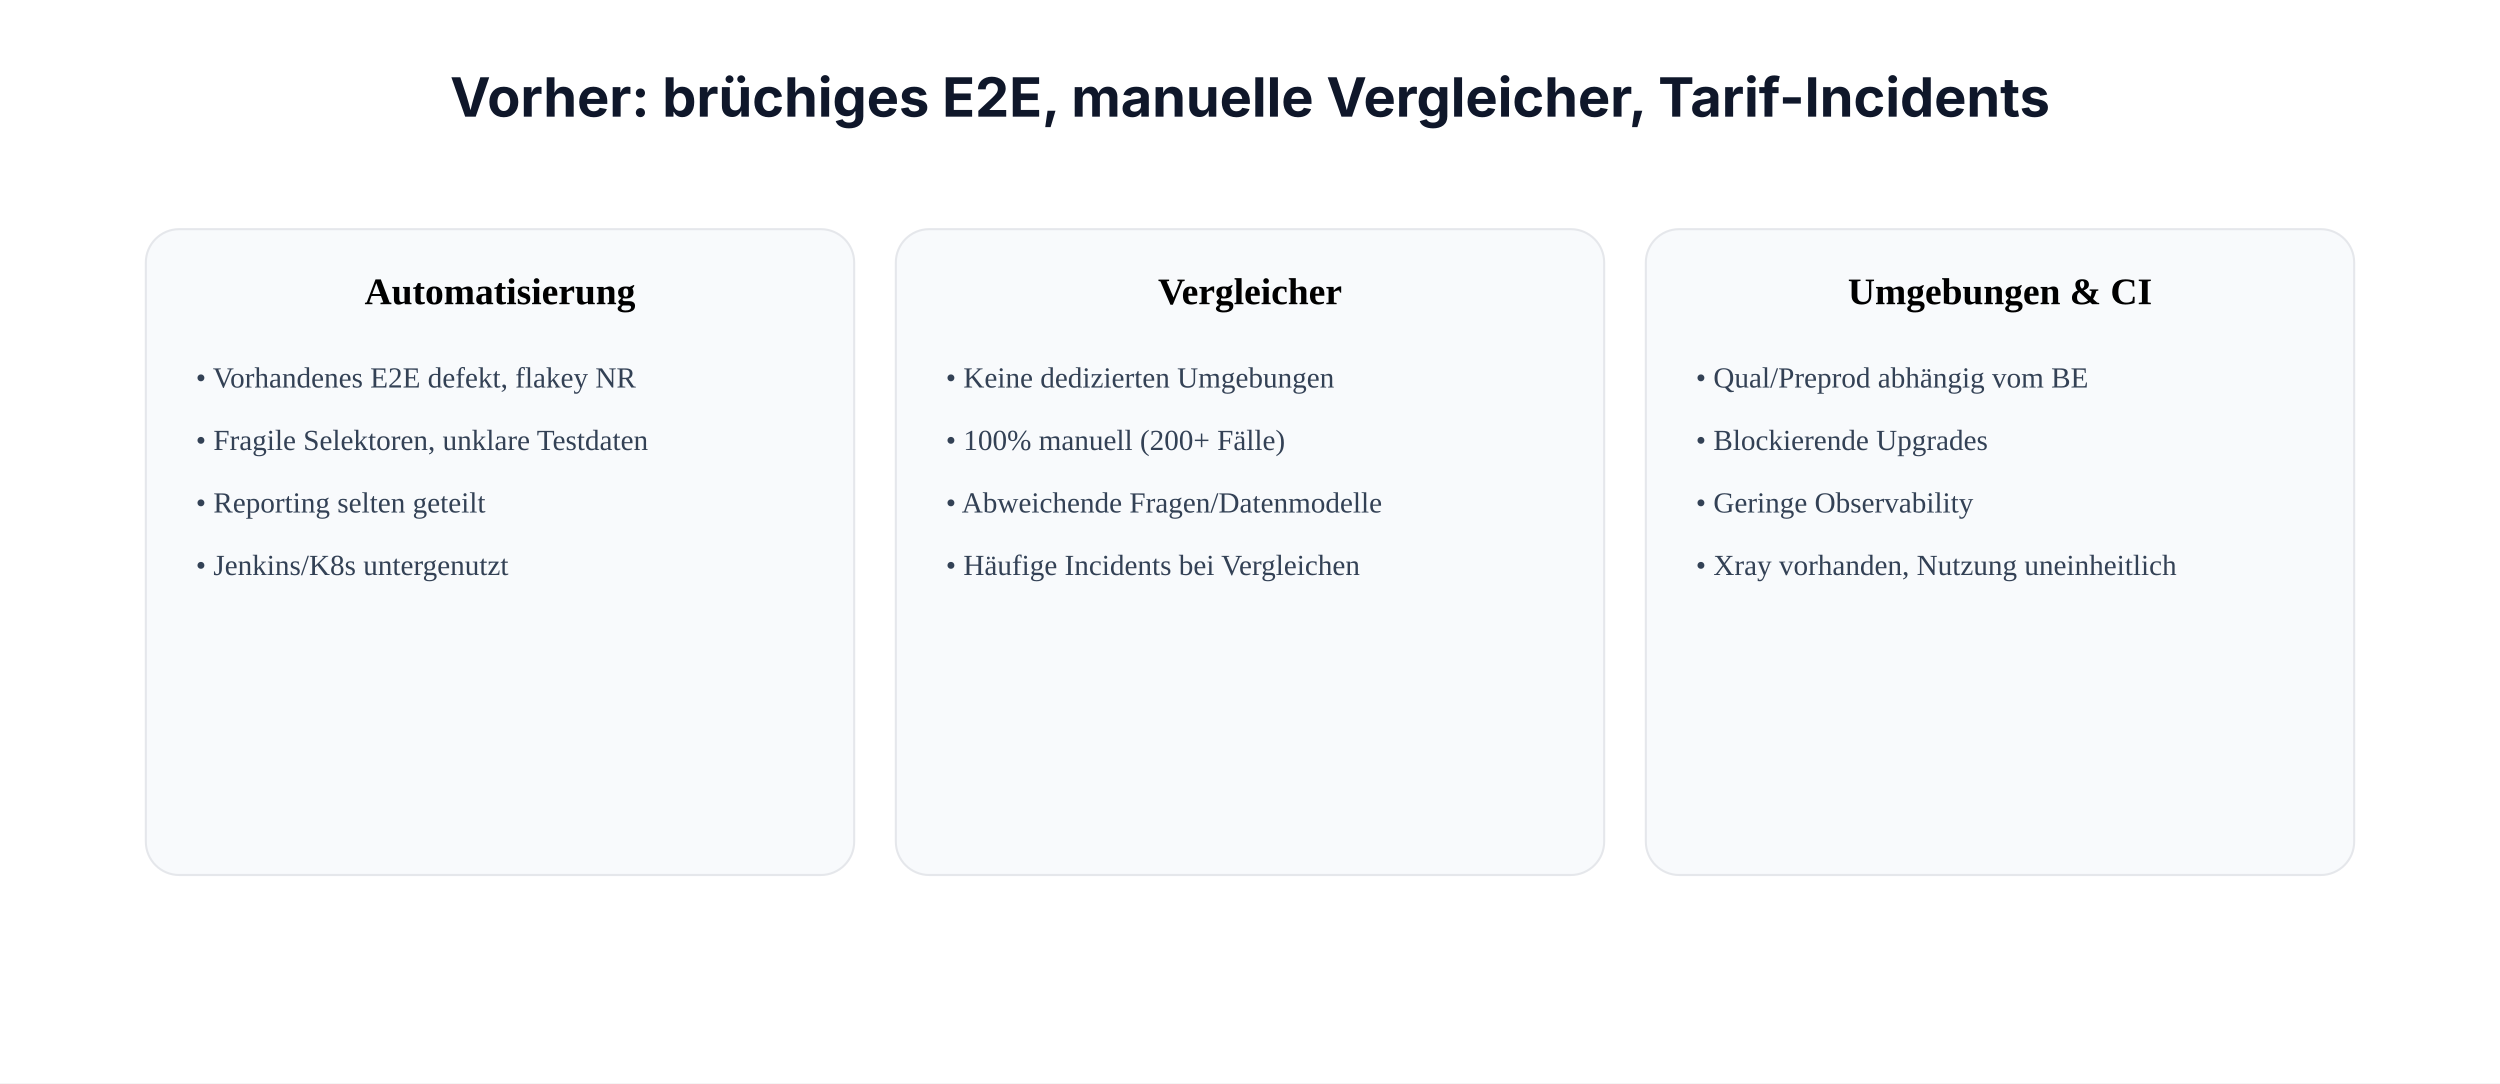
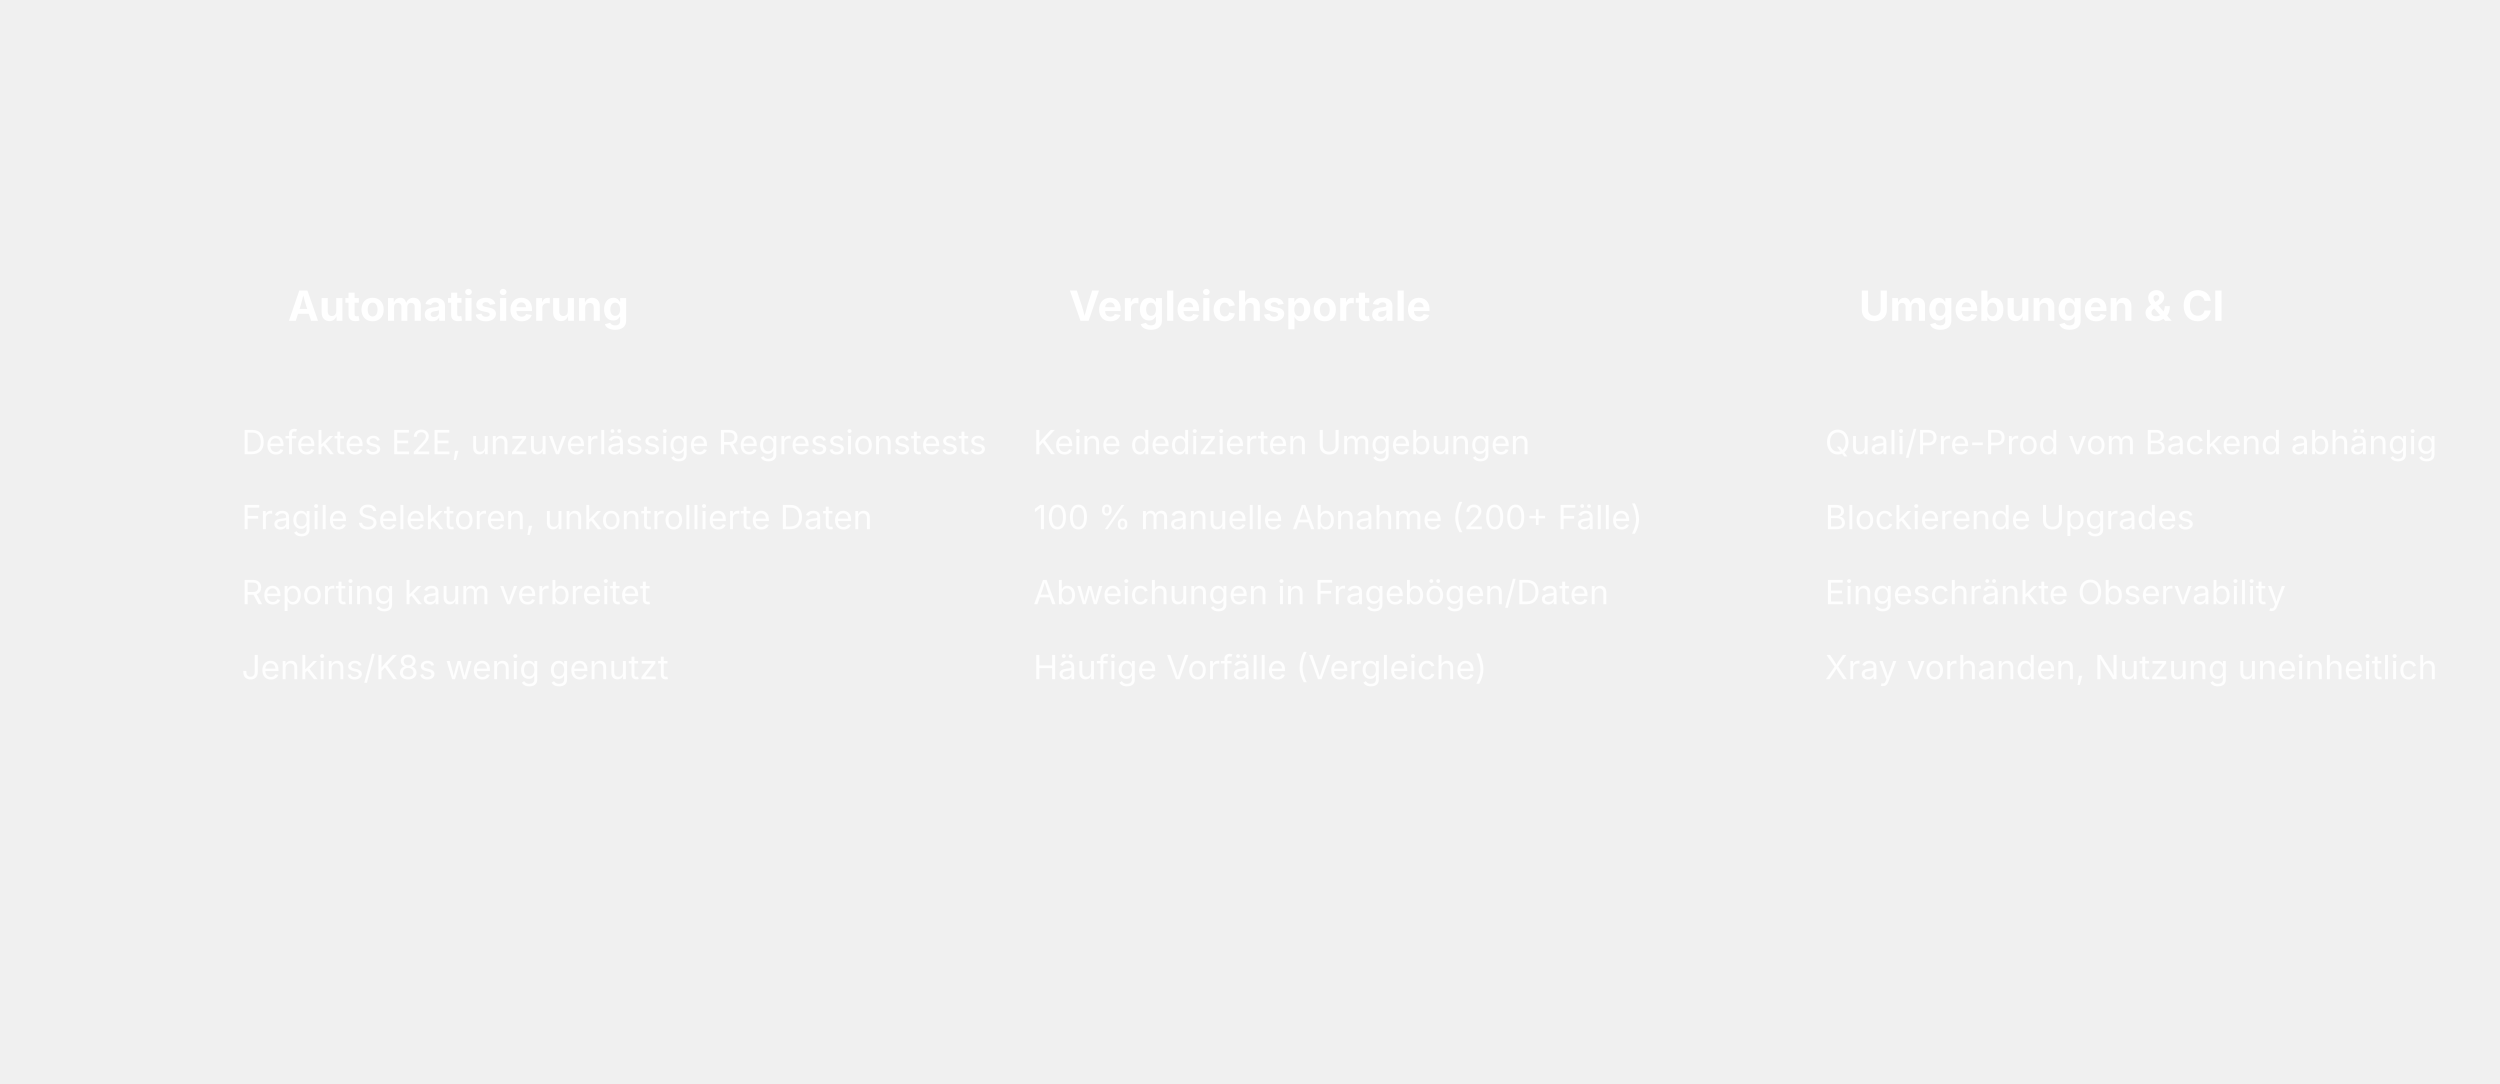
- <svg xmlns="http://www.w3.org/2000/svg" width="1200" height="520" viewBox="0 0 1200 520">
-   <rect width="1200" height="520" fill="#ffffff" />
-   <g font-family="Inter, system-ui, -apple-system, Segoe UI, Roboto, Arial" fill="#0f172a">
-     <text x="600" y="56" font-size="26" font-weight="700" text-anchor="middle">Vorher: brüchiges E2E, manuelle Vergleicher, Tarif-Incidents</text>
+ <svg xmlns="http://www.w3.org/2000/svg" role="img" width="1200" height="520" viewBox="0 0 1200 520">
+   <g font-family="Inter, system-ui, -apple-system, Segoe UI, Roboto, Arial" text-rendering="geometricPrecision">
+     <text x="600" y="66" font-size="28" font-weight="800" text-anchor="middle" fill="url(#titleGrad)">
+       Vorher: fragiles E2E, manuelle Vergleichsportale, Angebotsprobleme
+     </text>
  </g>
-   <g transform="translate(70,110)">
-     <rect x="0" y="0" width="340" height="310" rx="16" fill="#f8fafc" stroke="#e5e7eb" />
-     <text x="170" y="36" text-anchor="middle" font-size="18" font-weight="600">Automatisierung</text>
-     <g fill="#334155" font-size="14">
-       <text x="24" y="76">• Vorhandenes E2E defekt, flakey NR</text>
-       <text x="24" y="106">• Fragile Selektoren, unklare Testdaten</text>
-       <text x="24" y="136">• Reporting selten geteilt</text>
-       <text x="24" y="166">• Jenkins/K8s untergenutzt</text>
+   <g transform="translate(50,110)" font-family="Inter, system-ui, -apple-system, Segoe UI, Roboto, Arial">
+     <text x="170" y="44" text-anchor="middle" font-size="20" font-weight="700" fill="#FFFFFF">Automatisierung</text>
+     <g font-size="16" fill="#FFFFFFE6">
+       <text x="66" y="108">Defektes E2E, unzuverlässige Regressionstests</text>
+       <text x="66" y="144">Fragile Selektoren, unkontrollierte Daten</text>
+       <text x="66" y="180">Reporting kaum verbreitet</text>
+       <text x="66" y="216">Jenkins/K8s wenig genutzt</text>
    </g>
  </g>
-   <g transform="translate(430,110)">
-     <rect x="0" y="0" width="340" height="310" rx="16" fill="#f8fafc" stroke="#e5e7eb" />
-     <text x="170" y="36" text-anchor="middle" font-size="18" font-weight="600">Vergleicher</text>
-     <g fill="#334155" font-size="14">
-       <text x="24" y="76">• Keine dedizierten Umgebungen</text>
-       <text x="24" y="106">• 100% manuell (200+ Fälle)</text>
-       <text x="24" y="136">• Abweichende Fragen/Datenmodelle</text>
-       <text x="24" y="166">• Häufige Incidents bei Vergleichen</text>
+   <g transform="translate(430,110)" font-family="Inter, system-ui, -apple-system, Segoe UI, Roboto, Arial">
+     <text x="170" y="44" text-anchor="middle" font-size="20" font-weight="700" fill="#FFFFFF">Vergleichsportale</text>
+     <g font-size="16" fill="#FFFFFFE6">
+       <text x="66" y="108">Keine dedizierten Umgebungen</text>
+       <text x="66" y="144">100 % manuelle Abnahme (200+ Fälle)</text>
+       <text x="66" y="180">Abweichungen in Fragebögen/Daten</text>
+       <text x="66" y="216">Häufige Vorfälle (Vergleiche)</text>
    </g>
  </g>
-   <g transform="translate(790,110)">
-     <rect x="0" y="0" width="340" height="310" rx="16" fill="#f8fafc" stroke="#e5e7eb" />
-     <text x="170" y="36" text-anchor="middle" font-size="18" font-weight="600">Umgebungen &amp; CI</text>
-     <g fill="#334155" font-size="14">
-       <text x="24" y="76">• Qual/Preprod abhängig vom BE</text>
-       <text x="24" y="106">• Blockierende Upgrades</text>
-       <text x="24" y="136">• Geringe Observability</text>
-       <text x="24" y="166">• Xray vorhanden, Nutzung uneinheitlich</text>
+   <g transform="translate(810,110)" font-family="Inter, system-ui, -apple-system, Segoe UI, Roboto, Arial">
+     <text x="170" y="44" text-anchor="middle" font-size="20" font-weight="700" fill="#FFFFFF">Umgebungen &amp; CI</text>
+     <g font-size="16" fill="#FFFFFFE6">
+       <text x="66" y="108">Quali/Pre-Prod vom Backend abhängig</text>
+       <text x="66" y="144">Blockierende Upgrades</text>
+       <text x="66" y="180">Eingeschränkte Observability</text>
+       <text x="66" y="216">Xray vorhanden, Nutzung uneinheitlich</text>
    </g>
  </g>
</svg>
